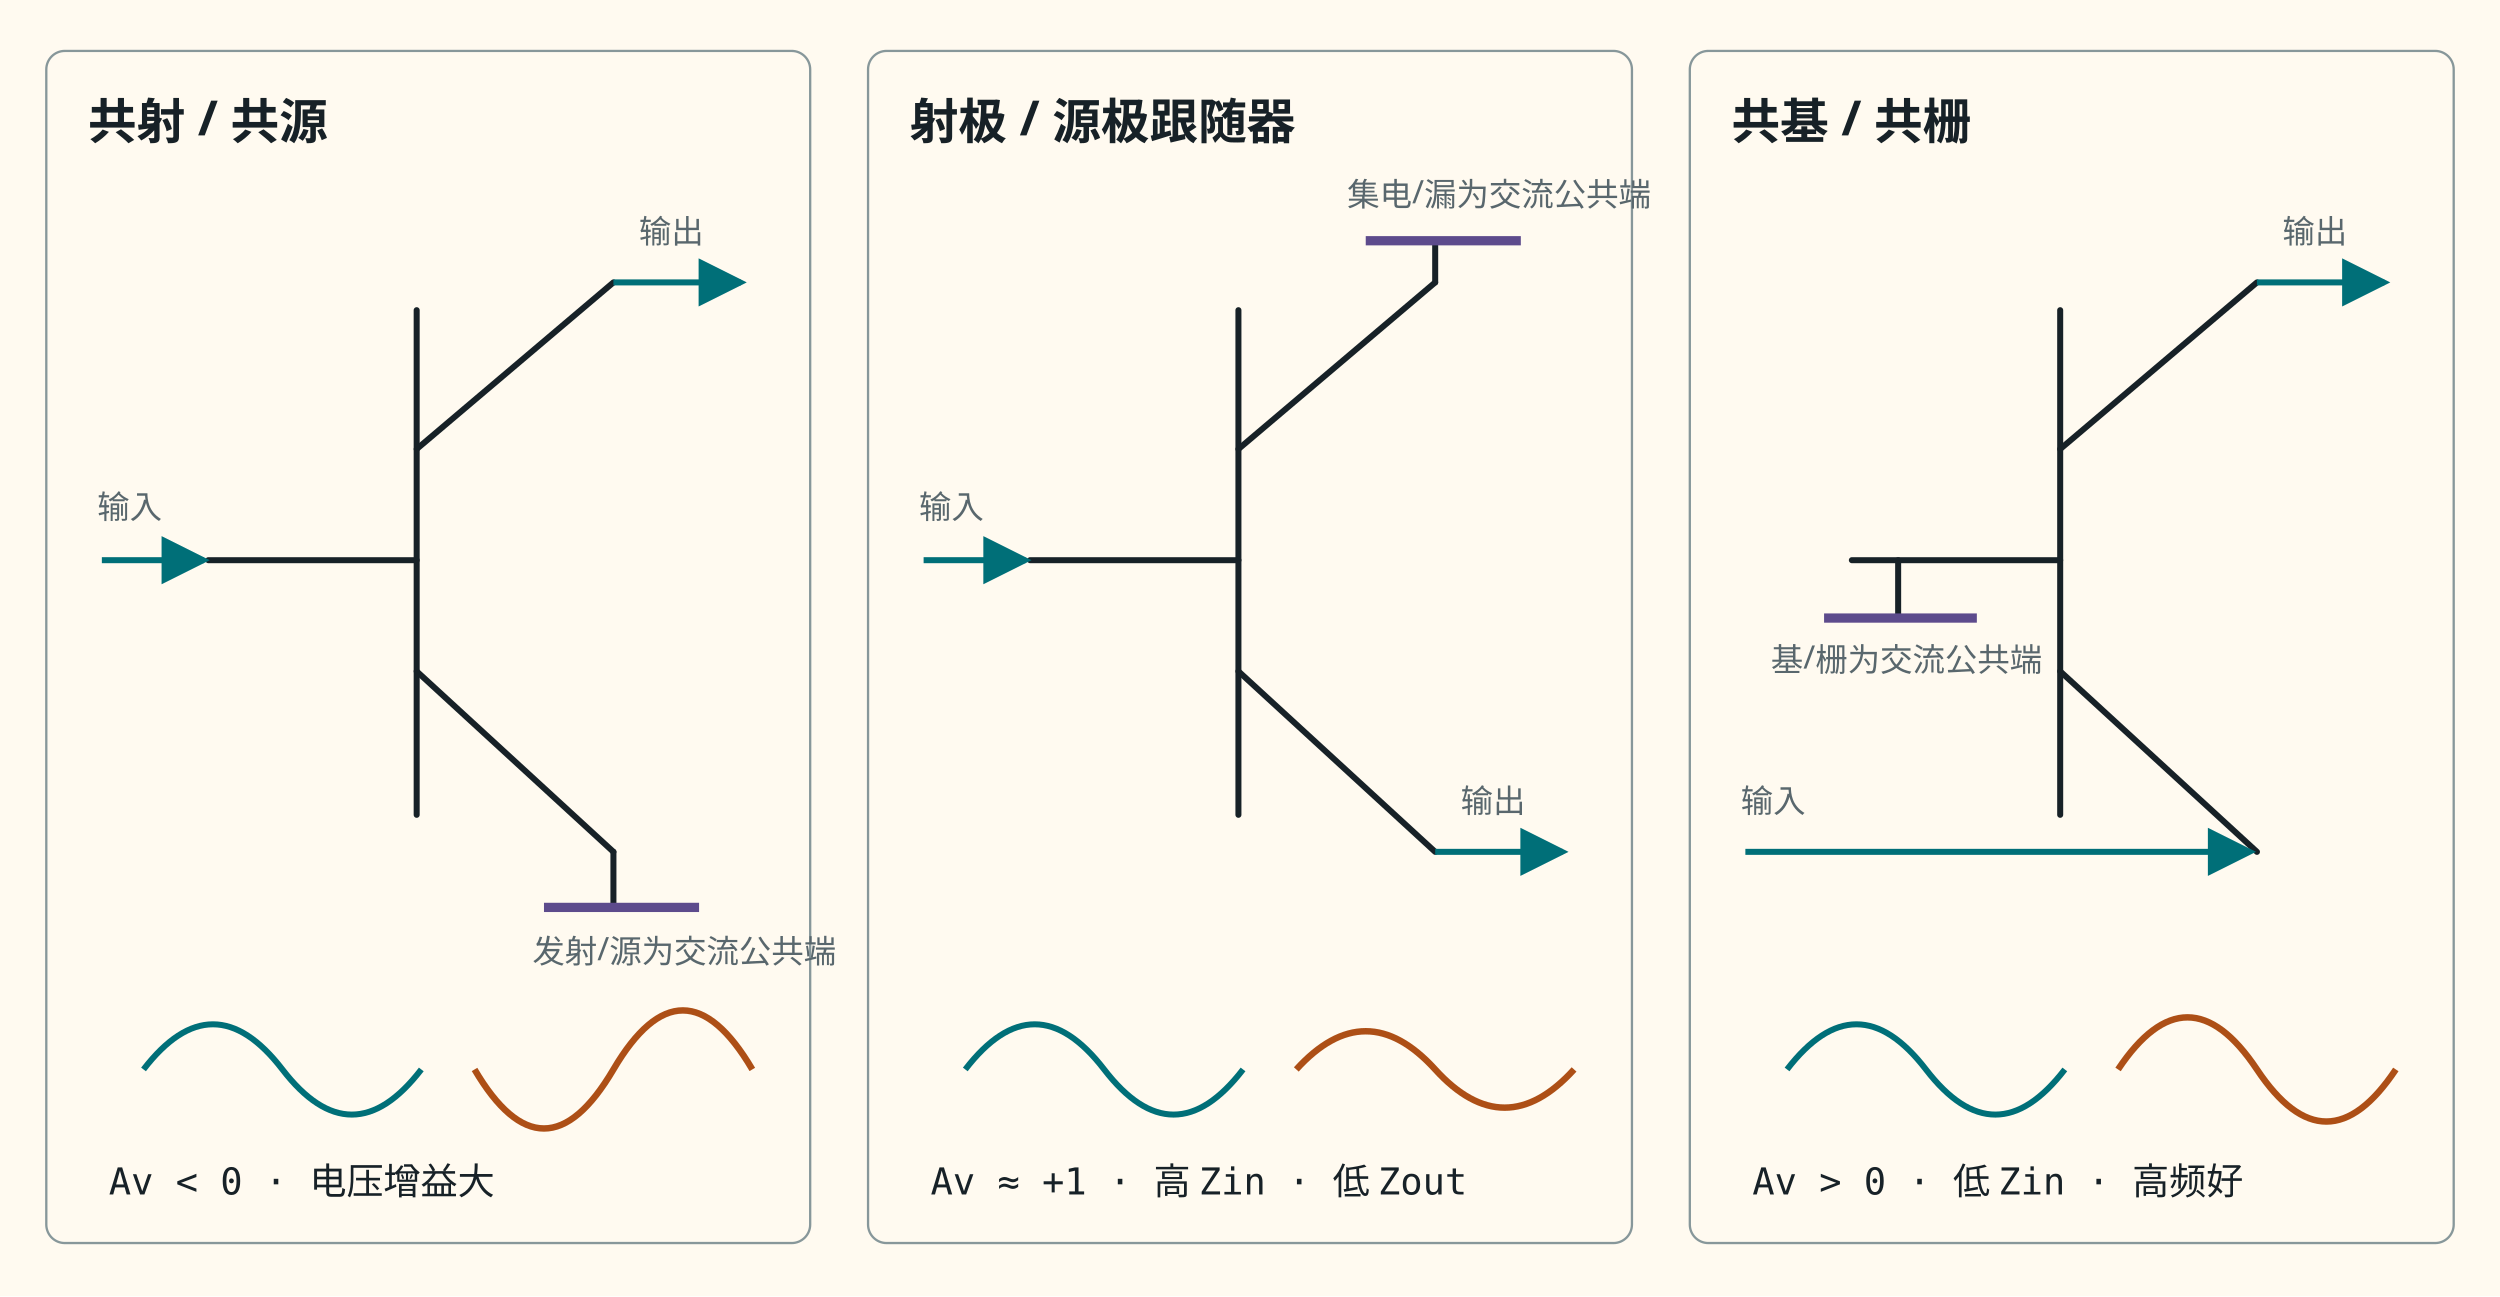
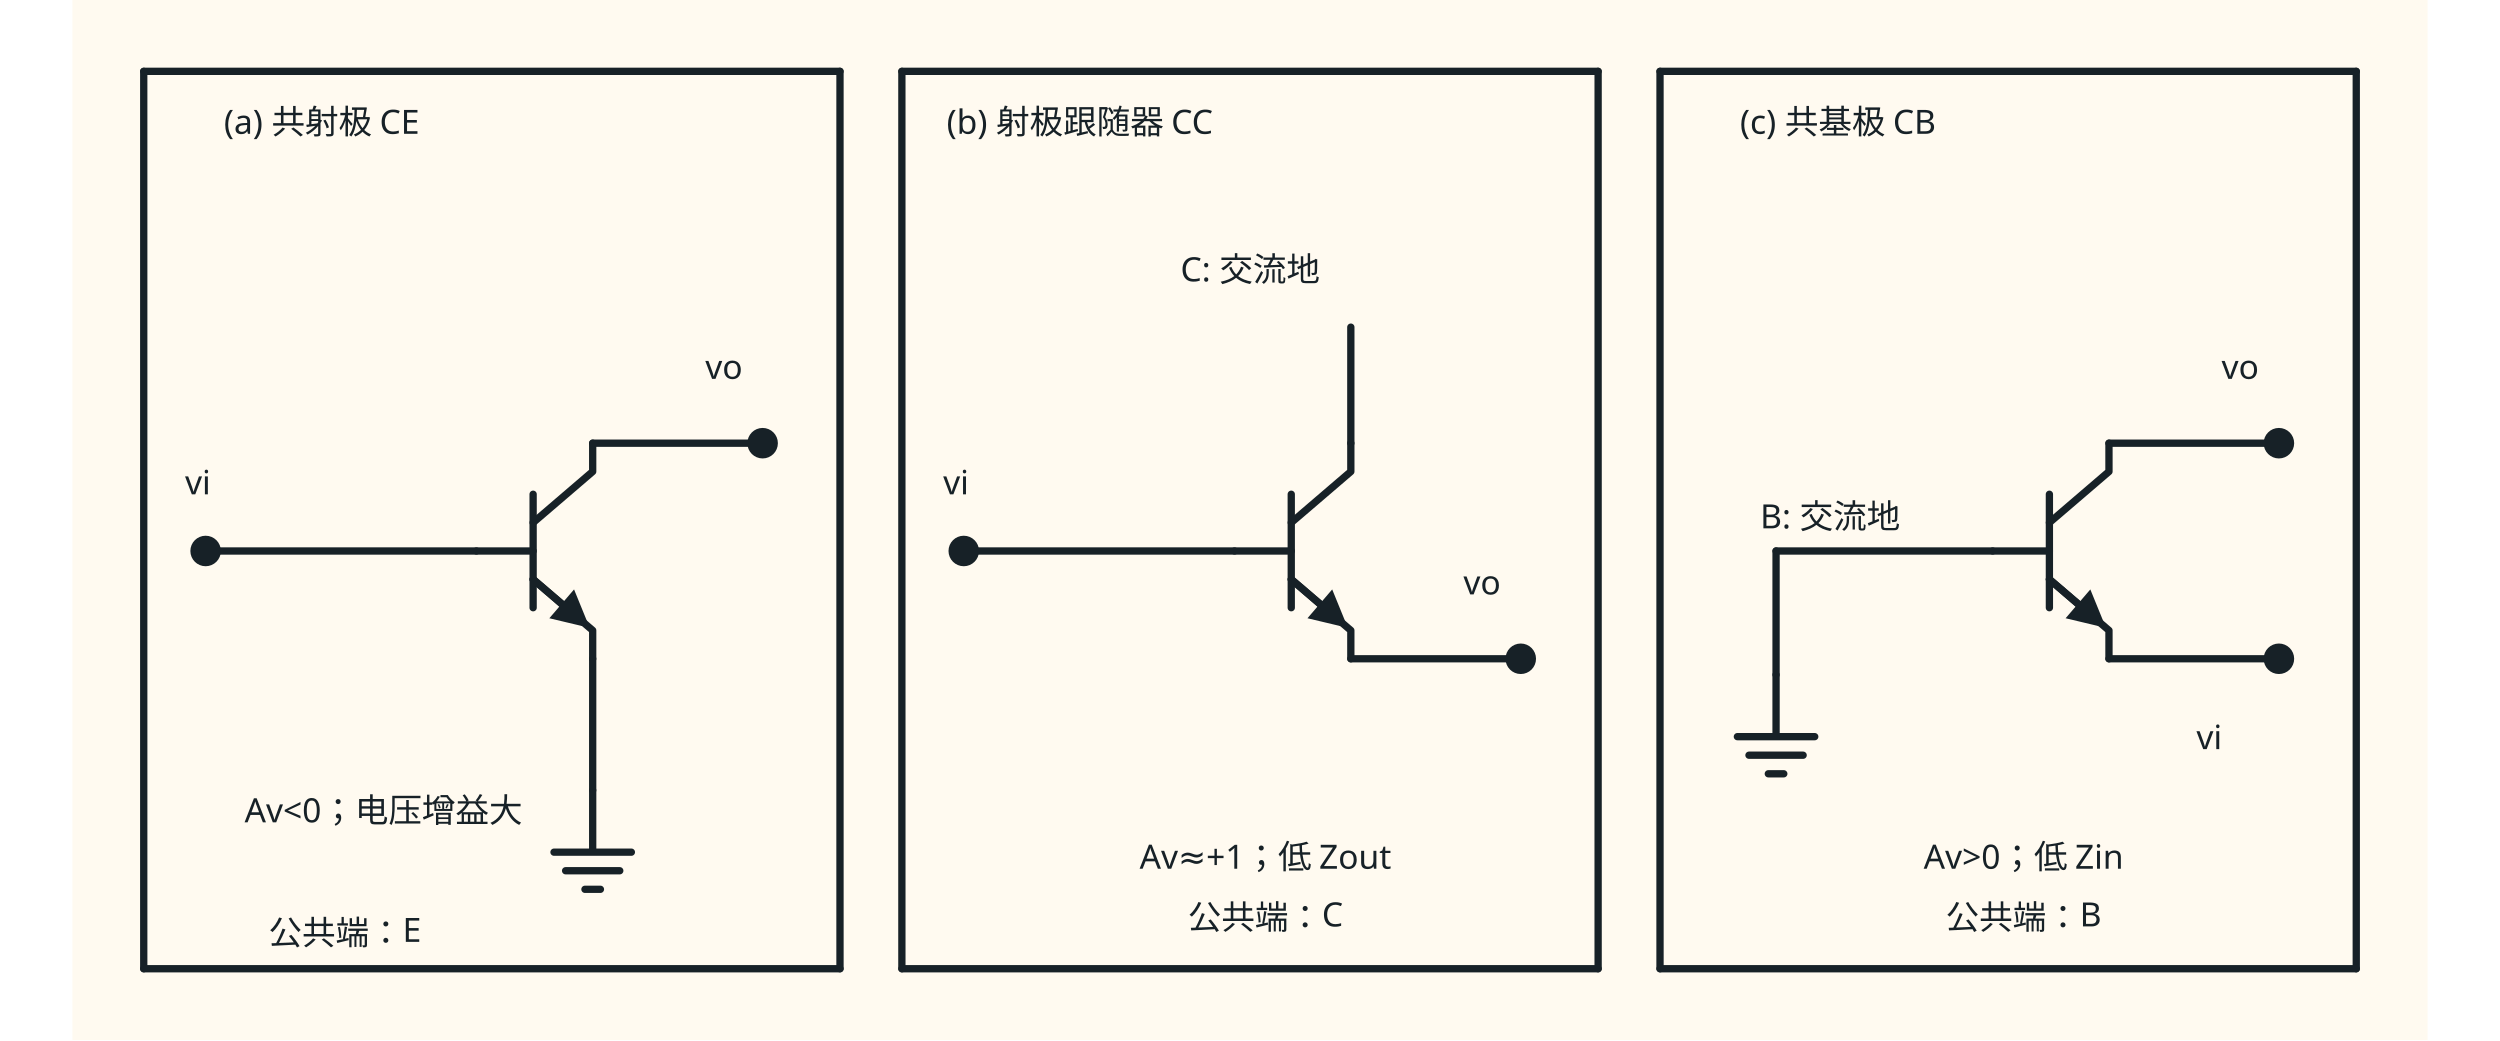
- <svg xmlns="http://www.w3.org/2000/svg" viewBox="0 0 1080 560" role="img">
-   <defs>
-     <marker id="a" markerWidth="8" markerHeight="8" refX="7" refY="4" orient="auto">
-       <path d="M0 0L8 4L0 8Z" fill="#006f78" />
-     </marker>
-   </defs>
-   <style>
-     .panel{fill:none;stroke:#87979a}.ink{stroke:#172127;fill:none;stroke-width:2.6;stroke-linecap:round}.flow{stroke:#006f78;fill:none;stroke-width:2.6}.accent{stroke:#ad4f16;fill:none;stroke-width:2.8}.common{stroke:#5d4b8c;stroke-width:4}.txt{fill:#172127;font:18px sans-serif}.head{fill:#172127;font:bold 21px sans-serif}.small{fill:#59676d;font:14px sans-serif}.math{fill:#172127;font:16px monospace}@media(prefers-color-scheme:dark){.ink{stroke:#e8eee8}.txt,.head,.math{fill:#e8eee8}.small{fill:#aebcb9}}
-     .bg{fill:#fffaf0}@media(prefers-color-scheme:dark){.bg{fill:#121a1d}}
-   </style>
-   <rect class="bg" width="1080" height="560" />
-   <g transform="translate(20 22)">
-     <rect class="panel" width="330" height="515" rx="8" />
-     <text class="head" x="18" y="38">共射 / 共源</text>
-     <line class="ink" x1="160" y1="112" x2="160" y2="330" />
-     <line class="ink" x1="70" y1="220" x2="160" y2="220" />
-     <line class="ink" x1="160" y1="172" x2="245" y2="100" />
-     <line class="ink" x1="160" y1="268" x2="245" y2="346" />
-     <line class="flow" x1="24" y1="220" x2="68" y2="220" marker-end="url(#a)" />
-     <text class="small" x="22" y="202">输入</text>
-     <line class="flow" x1="245" y1="100" x2="300" y2="100" marker-end="url(#a)" />
-     <text class="small" x="256" y="83">输出</text>
-     <line class="ink" x1="245" y1="346" x2="245" y2="370" />
-     <line class="common" x1="215" y1="370" x2="282" y2="370" />
-     <text class="small" x="210" y="394">发射/源为交流公共端</text>
-     <path class="flow" d="M42 440 C62 414 82 414 102 440 S142 466 162 440" />
-     <path class="accent" d="M185 440 C205 474 225 474 245 440 S285 406 305 440" />
-     <text class="math" x="27" y="494">Av &lt; 0 · 电压增益大</text>
-   </g>
-   <g transform="translate(375 22)">
-     <rect class="panel" width="330" height="515" rx="8" />
-     <text class="head" x="18" y="38">射极 / 源极跟随器</text>
-     <line class="ink" x1="160" y1="112" x2="160" y2="330" />
-     <line class="ink" x1="70" y1="220" x2="160" y2="220" />
-     <line class="ink" x1="160" y1="172" x2="245" y2="100" />
-     <line class="ink" x1="160" y1="268" x2="245" y2="346" />
-     <line class="flow" x1="24" y1="220" x2="68" y2="220" marker-end="url(#a)" />
-     <text class="small" x="22" y="202">输入</text>
-     <line class="flow" x1="245" y1="346" x2="300" y2="346" marker-end="url(#a)" />
-     <text class="small" x="256" y="329">输出</text>
-     <line class="ink" x1="245" y1="82" x2="245" y2="100" />
-     <line class="common" x1="215" y1="82" x2="282" y2="82" />
-     <text class="small" x="207" y="67">集电/漏为交流公共端</text>
-     <path class="flow" d="M42 440 C62 414 82 414 102 440 S142 466 162 440" />
-     <path class="accent" d="M185 440 C205 418 225 418 245 440 S285 462 305 440" />
-     <text class="math" x="27" y="494">Av ≈ +1 · 高 Zin · 低 Zout</text>
-   </g>
-   <g transform="translate(730 22)">
-     <rect class="panel" width="330" height="515" rx="8" />
-     <text class="head" x="18" y="38">共基 / 共栅</text>
-     <line class="ink" x1="160" y1="112" x2="160" y2="330" />
-     <line class="ink" x1="70" y1="220" x2="160" y2="220" />
-     <line class="ink" x1="160" y1="172" x2="245" y2="100" />
-     <line class="ink" x1="160" y1="268" x2="245" y2="346" />
-     <line class="flow" x1="24" y1="346" x2="242" y2="346" marker-end="url(#a)" />
-     <text class="small" x="22" y="329">输入</text>
-     <line class="flow" x1="245" y1="100" x2="300" y2="100" marker-end="url(#a)" />
-     <text class="small" x="256" y="83">输出</text>
-     <line class="ink" x1="90" y1="220" x2="90" y2="245" />
-     <line class="common" x1="58" y1="245" x2="124" y2="245" />
-     <text class="small" x="35" y="268">基/栅为交流公共端</text>
-     <path class="flow" d="M42 440 C62 414 82 414 102 440 S142 466 162 440" />
-     <path class="accent" d="M185 440 C205 410 225 410 245 440 S285 470 305 440" />
-     <text class="math" x="27" y="494">Av &gt; 0 · 低 Zin · 高频好</text>
-   </g>
+ <svg xmlns="http://www.w3.org/2000/svg" role="img" xml:lang="en" height="218pt" width="524.0pt" viewBox="-16.6 -225.4 548 242">
+   <style>:root{color:#172127}.bg{fill:#fffaf0}@media(prefers-color-scheme:dark){:root{color:#e8eee8}.bg{fill:#121a1d}}</style>
+   <rect class="bg" x="-16.6" y="-225.4" width="548.0" height="242" />
+   <path d="M 0.0,-0.0 L 81,-0 L 162,-0" style="stroke:currentColor;fill:none;stroke-width:1.7;stroke-dasharray:-;stroke-linecap:round;stroke-linejoin:round;" />
+   <path d="M 162.0,-0.0 L 162,-104.4 L 162,-208.8" style="stroke:currentColor;fill:none;stroke-width:1.7;stroke-dasharray:-;stroke-linecap:round;stroke-linejoin:round;" />
+   <path d="M 162.0,-208.8 L 81,-208.8 L 0,-208.8" style="stroke:currentColor;fill:none;stroke-width:1.7;stroke-dasharray:-;stroke-linecap:round;stroke-linejoin:round;" />
+   <path d="M 0.0,-208.8 L 0,-104.4 L 0,-0" style="stroke:currentColor;fill:none;stroke-width:1.7;stroke-dasharray:-;stroke-linecap:round;stroke-linejoin:round;" />
+   <path d="M 77.4,-97.2 L 90.6,-97.2" style="stroke:currentColor;fill:none;stroke-width:1.7;stroke-dasharray:-;stroke-linecap:round;stroke-linejoin:round;" />
+   <path d="M 90.6,-110.4 L 90.6,-84" style="stroke:currentColor;fill:none;stroke-width:1.7;stroke-dasharray:-;stroke-linecap:round;stroke-linejoin:round;" />
+   <path d="M 90.6,-103.8 L 104.46,-115.68 L 104.46,-122.28" style="stroke:currentColor;fill:none;stroke-width:1.7;stroke-dasharray:-;stroke-linecap:round;stroke-linejoin:round;" />
+   <path d="M 90.6,-90.6 L 104.46,-78.72 L 104.46,-72.12" style="stroke:currentColor;fill:none;stroke-width:1.7;stroke-dasharray:-;stroke-linecap:round;stroke-linejoin:round;" />
+   <path d="M 90.6,-90.6 L 97.627,-84.577" style="stroke:currentColor;fill:none;stroke-width:1.7;stroke-dasharray:-;stroke-linecap:round;stroke-linejoin:round;" />
+   <path d="M 102.941 -80.022 L 95.284 -81.844 L 99.97 -87.31 Z" style="stroke:currentColor;fill:currentColor;stroke-linecap:butt;stroke-linejoin:miter;" />
+   <path d="M 14.4,-97.2 L 45.9,-97.2 L 77.4,-97.2" style="stroke:currentColor;fill:none;stroke-width:1.7;stroke-dasharray:-;stroke-linecap:round;stroke-linejoin:round;" />
+   <path d="M 104.46,-122.28 L 124.23,-122.28 L 144,-122.28" style="stroke:currentColor;fill:none;stroke-width:1.7;stroke-dasharray:-;stroke-linecap:round;stroke-linejoin:round;" />
+   <path d="M 104.46,-72.12 L 104.46,-56.82 L 104.46,-41.52" style="stroke:currentColor;fill:none;stroke-width:1.7;stroke-dasharray:-;stroke-linecap:round;stroke-linejoin:round;" />
+   <path d="M 104.46,-41.52 L 104.46,-27.12 L 95.46,-27.12 L 113.46,-27.12 M 98.16,-22.8 L 110.76,-22.8 M 102.66,-18.48 L 106.26,-18.48" style="stroke:currentColor;fill:none;stroke-width:1.7;stroke-dasharray:-;stroke-linecap:round;stroke-linejoin:round;" />
+   <path d="M 176.4,-0.0 L 257.4,-0 L 338.4,-0" style="stroke:currentColor;fill:none;stroke-width:1.7;stroke-dasharray:-;stroke-linecap:round;stroke-linejoin:round;" />
+   <path d="M 338.4,-0.0 L 338.4,-104.4 L 338.4,-208.8" style="stroke:currentColor;fill:none;stroke-width:1.7;stroke-dasharray:-;stroke-linecap:round;stroke-linejoin:round;" />
+   <path d="M 338.4,-208.8 L 257.4,-208.8 L 176.4,-208.8" style="stroke:currentColor;fill:none;stroke-width:1.7;stroke-dasharray:-;stroke-linecap:round;stroke-linejoin:round;" />
+   <path d="M 176.4,-208.8 L 176.4,-104.4 L 176.4,-0" style="stroke:currentColor;fill:none;stroke-width:1.7;stroke-dasharray:-;stroke-linecap:round;stroke-linejoin:round;" />
+   <path d="M 253.8,-97.2 L 267,-97.2" style="stroke:currentColor;fill:none;stroke-width:1.7;stroke-dasharray:-;stroke-linecap:round;stroke-linejoin:round;" />
+   <path d="M 267.0,-110.4 L 267,-84" style="stroke:currentColor;fill:none;stroke-width:1.7;stroke-dasharray:-;stroke-linecap:round;stroke-linejoin:round;" />
+   <path d="M 267.0,-103.8 L 280.86,-115.68 L 280.86,-122.28" style="stroke:currentColor;fill:none;stroke-width:1.7;stroke-dasharray:-;stroke-linecap:round;stroke-linejoin:round;" />
+   <path d="M 267.0,-90.6 L 280.86,-78.72 L 280.86,-72.12" style="stroke:currentColor;fill:none;stroke-width:1.7;stroke-dasharray:-;stroke-linecap:round;stroke-linejoin:round;" />
+   <path d="M 267.0,-90.6 L 274.027,-84.577" style="stroke:currentColor;fill:none;stroke-width:1.7;stroke-dasharray:-;stroke-linecap:round;stroke-linejoin:round;" />
+   <path d="M 279.341 -80.022 L 271.684 -81.844 L 276.37 -87.31 Z" style="stroke:currentColor;fill:currentColor;stroke-linecap:butt;stroke-linejoin:miter;" />
+   <path d="M 190.8,-97.2 L 222.3,-97.2 L 253.8,-97.2" style="stroke:currentColor;fill:none;stroke-width:1.7;stroke-dasharray:-;stroke-linecap:round;stroke-linejoin:round;" />
+   <path d="M 280.86,-122.28 L 280.86,-135.78 L 280.86,-149.28" style="stroke:currentColor;fill:none;stroke-width:1.7;stroke-dasharray:-;stroke-linecap:round;stroke-linejoin:round;" />
+   <path d="M 280.86,-72.12 L 300.63,-72.12 L 320.4,-72.12" style="stroke:currentColor;fill:none;stroke-width:1.7;stroke-dasharray:-;stroke-linecap:round;stroke-linejoin:round;" />
+   <path d="M 352.8,-0.0 L 433.8,-0 L 514.8,-0" style="stroke:currentColor;fill:none;stroke-width:1.7;stroke-dasharray:-;stroke-linecap:round;stroke-linejoin:round;" />
+   <path d="M 514.8,-0.0 L 514.8,-104.4 L 514.8,-208.8" style="stroke:currentColor;fill:none;stroke-width:1.7;stroke-dasharray:-;stroke-linecap:round;stroke-linejoin:round;" />
+   <path d="M 514.8,-208.8 L 433.8,-208.8 L 352.8,-208.8" style="stroke:currentColor;fill:none;stroke-width:1.7;stroke-dasharray:-;stroke-linecap:round;stroke-linejoin:round;" />
+   <path d="M 352.8,-208.8 L 352.8,-104.4 L 352.8,-0" style="stroke:currentColor;fill:none;stroke-width:1.7;stroke-dasharray:-;stroke-linecap:round;stroke-linejoin:round;" />
+   <path d="M 430.2,-97.2 L 443.4,-97.2" style="stroke:currentColor;fill:none;stroke-width:1.7;stroke-dasharray:-;stroke-linecap:round;stroke-linejoin:round;" />
+   <path d="M 443.4,-110.4 L 443.4,-84" style="stroke:currentColor;fill:none;stroke-width:1.7;stroke-dasharray:-;stroke-linecap:round;stroke-linejoin:round;" />
+   <path d="M 443.4,-103.8 L 457.26,-115.68 L 457.26,-122.28" style="stroke:currentColor;fill:none;stroke-width:1.7;stroke-dasharray:-;stroke-linecap:round;stroke-linejoin:round;" />
+   <path d="M 443.4,-90.6 L 457.26,-78.72 L 457.26,-72.12" style="stroke:currentColor;fill:none;stroke-width:1.7;stroke-dasharray:-;stroke-linecap:round;stroke-linejoin:round;" />
+   <path d="M 443.4,-90.6 L 450.427,-84.577" style="stroke:currentColor;fill:none;stroke-width:1.7;stroke-dasharray:-;stroke-linecap:round;stroke-linejoin:round;" />
+   <path d="M 455.741 -80.022 L 448.084 -81.844 L 452.77 -87.31 Z" style="stroke:currentColor;fill:currentColor;stroke-linecap:butt;stroke-linejoin:miter;" />
+   <path d="M 430.2,-97.2 L 405,-97.2 L 379.8,-97.2" style="stroke:currentColor;fill:none;stroke-width:1.7;stroke-dasharray:-;stroke-linecap:round;stroke-linejoin:round;" />
+   <path d="M 379.8,-97.2 L 379.8,-82.8 L 379.8,-68.4" style="stroke:currentColor;fill:none;stroke-width:1.7;stroke-dasharray:-;stroke-linecap:round;stroke-linejoin:round;" />
+   <path d="M 379.8,-68.4 L 379.8,-54 L 370.8,-54 L 388.8,-54 M 373.5,-49.68 L 386.1,-49.68 M 378,-45.36 L 381.6,-45.36" style="stroke:currentColor;fill:none;stroke-width:1.7;stroke-dasharray:-;stroke-linecap:round;stroke-linejoin:round;" />
+   <path d="M 496.8,-72.12 L 477.03,-72.12 L 457.26,-72.12" style="stroke:currentColor;fill:none;stroke-width:1.7;stroke-dasharray:-;stroke-linecap:round;stroke-linejoin:round;" />
+   <path d="M 457.26,-122.28 L 477.03,-122.28 L 496.8,-122.28" style="stroke:currentColor;fill:none;stroke-width:1.7;stroke-dasharray:-;stroke-linecap:round;stroke-linejoin:round;" />
+   <text x="41.4" y="-205.8" dominant-baseline="central" fill="currentColor" font-size="7.8" font-family="sans" text-anchor="middle">
+     <tspan x="41.4" dy="7.8">(a) 共射极 CE</tspan>
+   </text>
+   <text x="12.6" y="-121.2" dominant-baseline="central" fill="currentColor" font-size="7.8" font-family="sans" text-anchor="middle">
+     <tspan x="12.6" dy="7.8">vi</tspan>
+   </text>
+   <text x="135.0" y="-148.08" dominant-baseline="central" fill="currentColor" font-size="7.8" font-family="sans" text-anchor="middle">
+     <tspan x="135.0" dy="7.8">vo</tspan>
+   </text>
+   <text x="55.8" y="-45.6" dominant-baseline="central" fill="currentColor" font-size="7.8" font-family="sans" text-anchor="middle">
+     <tspan x="55.8" dy="7.8">Av&lt;0；电压增益大</tspan>
+   </text>
+   <text x="46.8" y="-16.8" dominant-baseline="central" fill="currentColor" font-size="7.8" font-family="sans" text-anchor="middle">
+     <tspan x="46.8" dy="7.8">公共端：E</tspan>
+   </text>
+   <text x="217.8" y="-205.8" dominant-baseline="central" fill="currentColor" font-size="7.8" font-family="sans" text-anchor="middle">
+     <tspan x="217.8" dy="7.8">(b) 射极跟随器 CC</tspan>
+   </text>
+   <text x="189.0" y="-121.2" dominant-baseline="central" fill="currentColor" font-size="7.8" font-family="sans" text-anchor="middle">
+     <tspan x="189.0" dy="7.8">vi</tspan>
+   </text>
+   <text x="257.46" y="-171.48" dominant-baseline="central" fill="currentColor" font-size="7.8" font-family="sans" text-anchor="middle">
+     <tspan x="257.46" dy="7.8">C: 交流地</tspan>
+   </text>
+   <text x="311.4" y="-97.92" dominant-baseline="central" fill="currentColor" font-size="7.8" font-family="sans" text-anchor="middle">
+     <tspan x="311.4" dy="7.8">vo</tspan>
+   </text>
+   <text x="261.0" y="-34.8" dominant-baseline="central" fill="currentColor" font-size="7.8" font-family="sans" text-anchor="middle">
+     <tspan x="261.0" dy="7.8">Av≈+1；低 Zout</tspan>
+   </text>
+   <text x="261.0" y="-20.4" dominant-baseline="central" fill="currentColor" font-size="7.8" font-family="sans" text-anchor="middle">
+     <tspan x="261.0" dy="7.8">公共端：C</tspan>
+   </text>
+   <text x="394.2" y="-205.8" dominant-baseline="central" fill="currentColor" font-size="7.8" font-family="sans" text-anchor="middle">
+     <tspan x="394.2" dy="7.8">(c) 共基极 CB</tspan>
+   </text>
+   <text x="392.4" y="-114.0" dominant-baseline="central" fill="currentColor" font-size="7.8" font-family="sans" text-anchor="middle">
+     <tspan x="392.4" dy="7.8">B: 交流地</tspan>
+   </text>
+   <text x="480.6" y="-61.92" dominant-baseline="central" fill="currentColor" font-size="7.8" font-family="sans" text-anchor="middle">
+     <tspan x="480.6" dy="7.8">vi</tspan>
+   </text>
+   <text x="487.8" y="-148.08" dominant-baseline="central" fill="currentColor" font-size="7.8" font-family="sans" text-anchor="middle">
+     <tspan x="487.8" dy="7.8">vo</tspan>
+   </text>
+   <text x="437.4" y="-34.8" dominant-baseline="central" fill="currentColor" font-size="7.8" font-family="sans" text-anchor="middle">
+     <tspan x="437.4" dy="7.8">Av&gt;0；低 Zin</tspan>
+   </text>
+   <text x="437.4" y="-20.4" dominant-baseline="central" fill="currentColor" font-size="7.8" font-family="sans" text-anchor="middle">
+     <tspan x="437.4" dy="7.8">公共端：B</tspan>
+   </text>
+   <circle cx="14.4" cy="-97.2" r="2.7" style="stroke:currentColor;fill:currentColor;stroke-width:1.7;stroke-dasharray:-;" />
+   <circle cx="144" cy="-122.28" r="2.7" style="stroke:currentColor;fill:currentColor;stroke-width:1.7;stroke-dasharray:-;" />
+   <circle cx="190.8" cy="-97.2" r="2.7" style="stroke:currentColor;fill:currentColor;stroke-width:1.7;stroke-dasharray:-;" />
+   <circle cx="320.4" cy="-72.12" r="2.7" style="stroke:currentColor;fill:currentColor;stroke-width:1.7;stroke-dasharray:-;" />
+   <circle cx="496.8" cy="-72.12" r="2.7" style="stroke:currentColor;fill:currentColor;stroke-width:1.7;stroke-dasharray:-;" />
+   <circle cx="496.8" cy="-122.28" r="2.7" style="stroke:currentColor;fill:currentColor;stroke-width:1.7;stroke-dasharray:-;" />
</svg>
